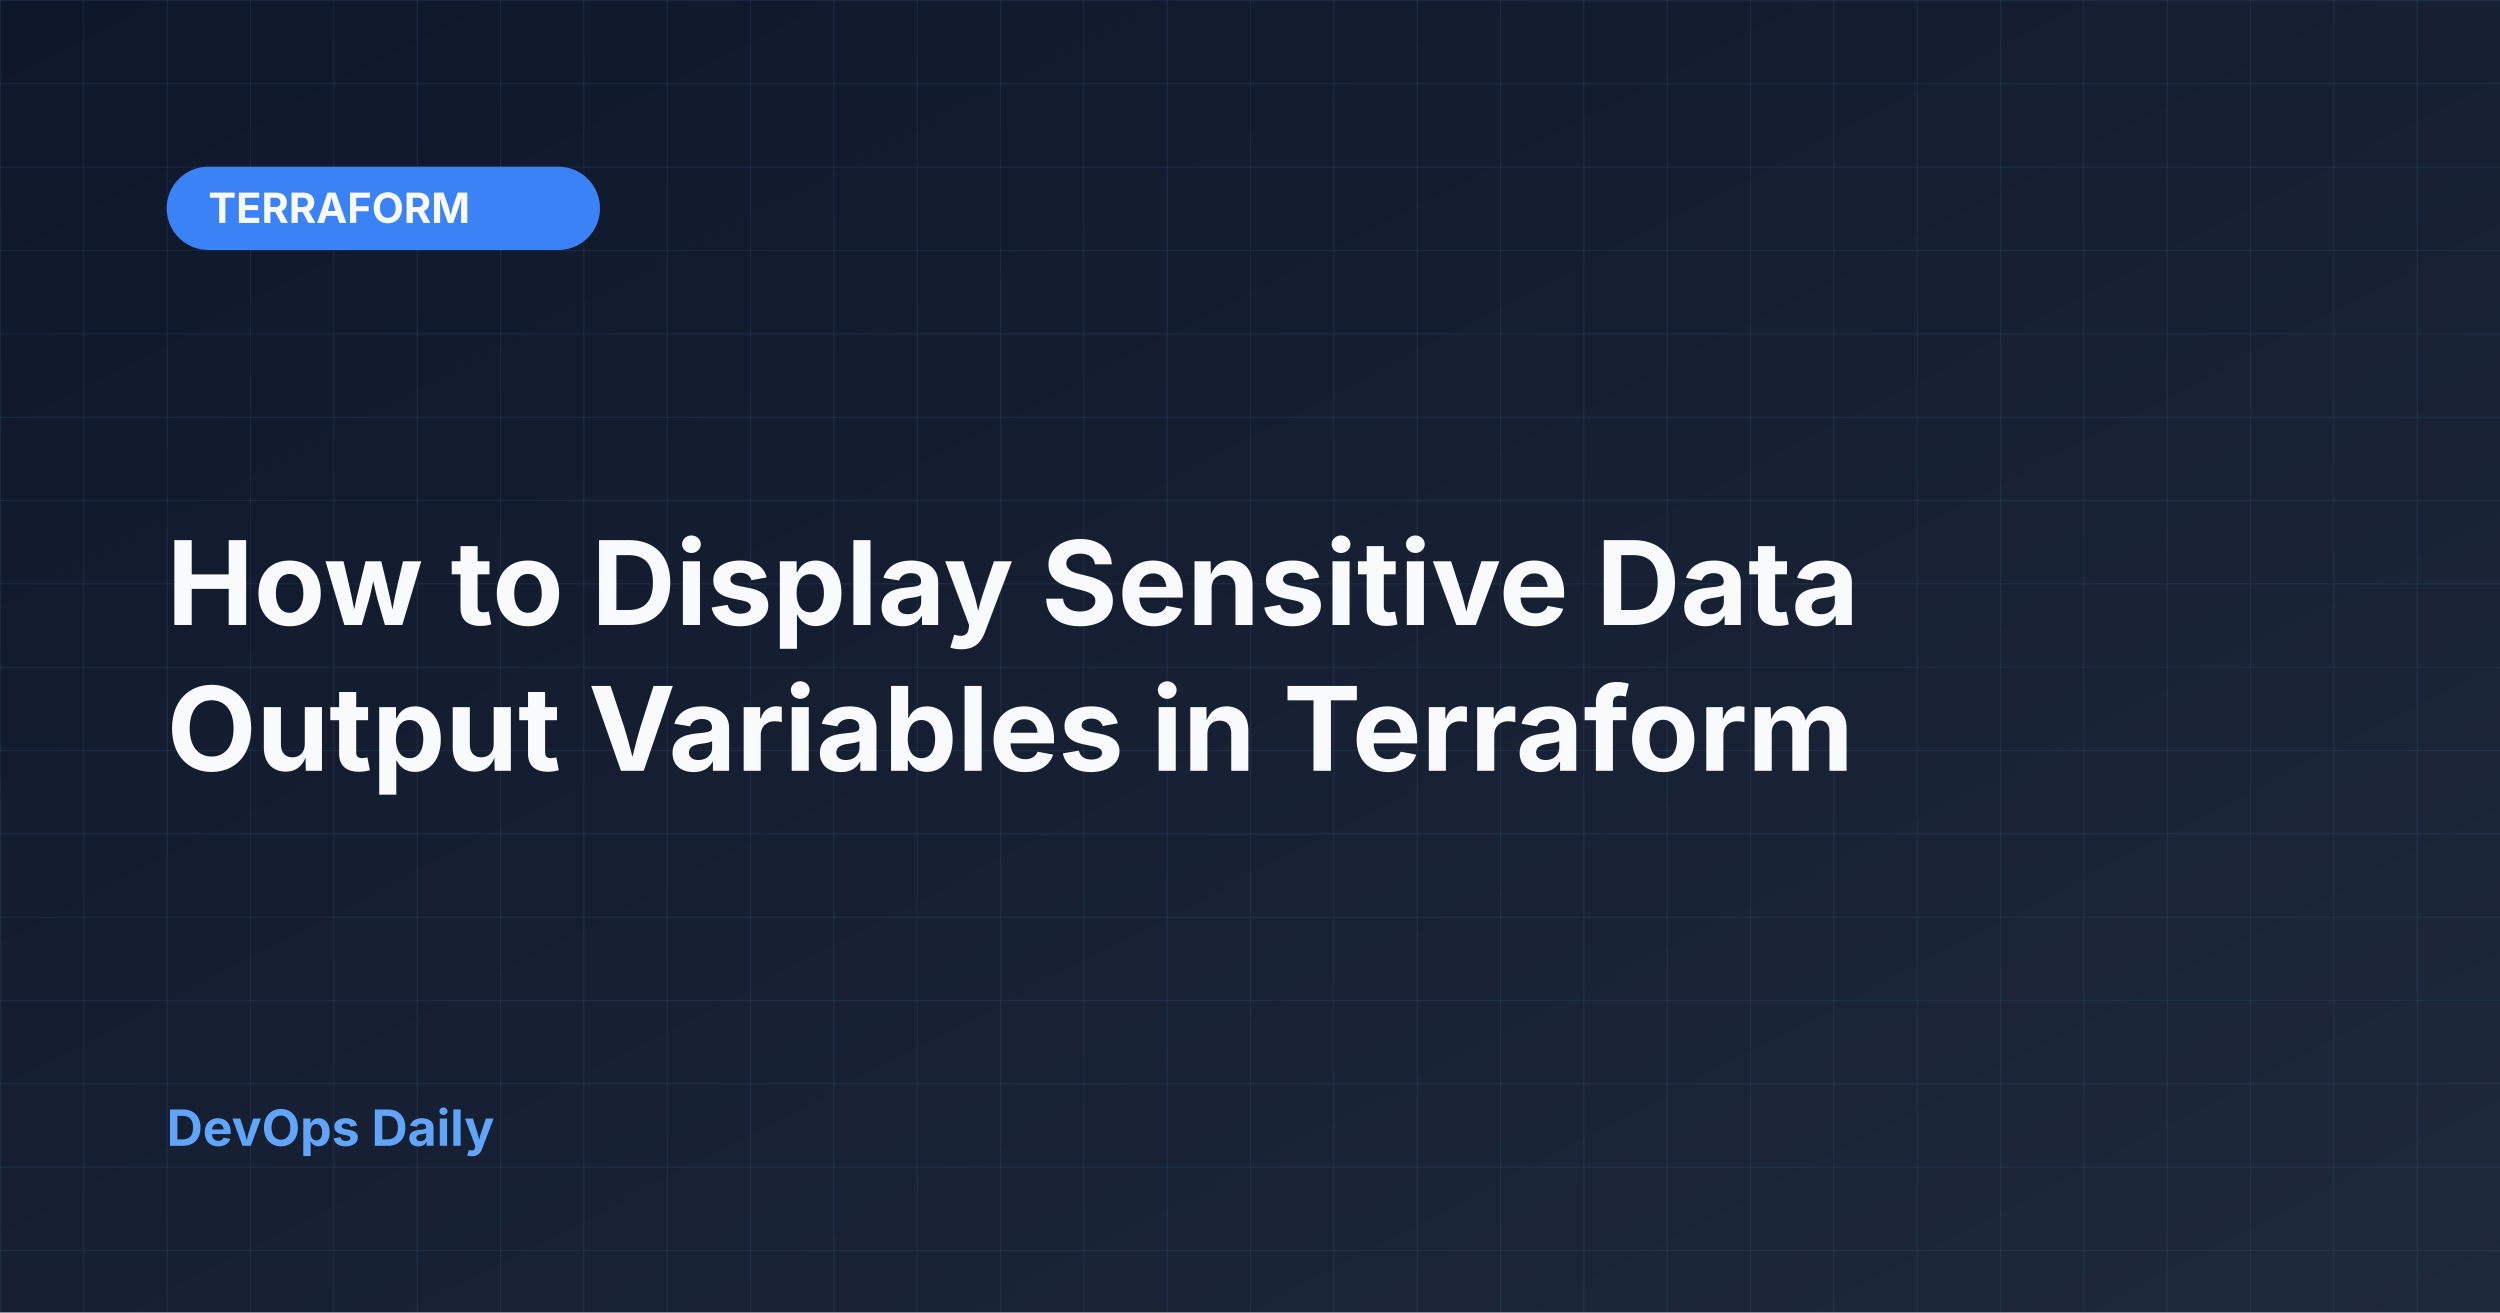
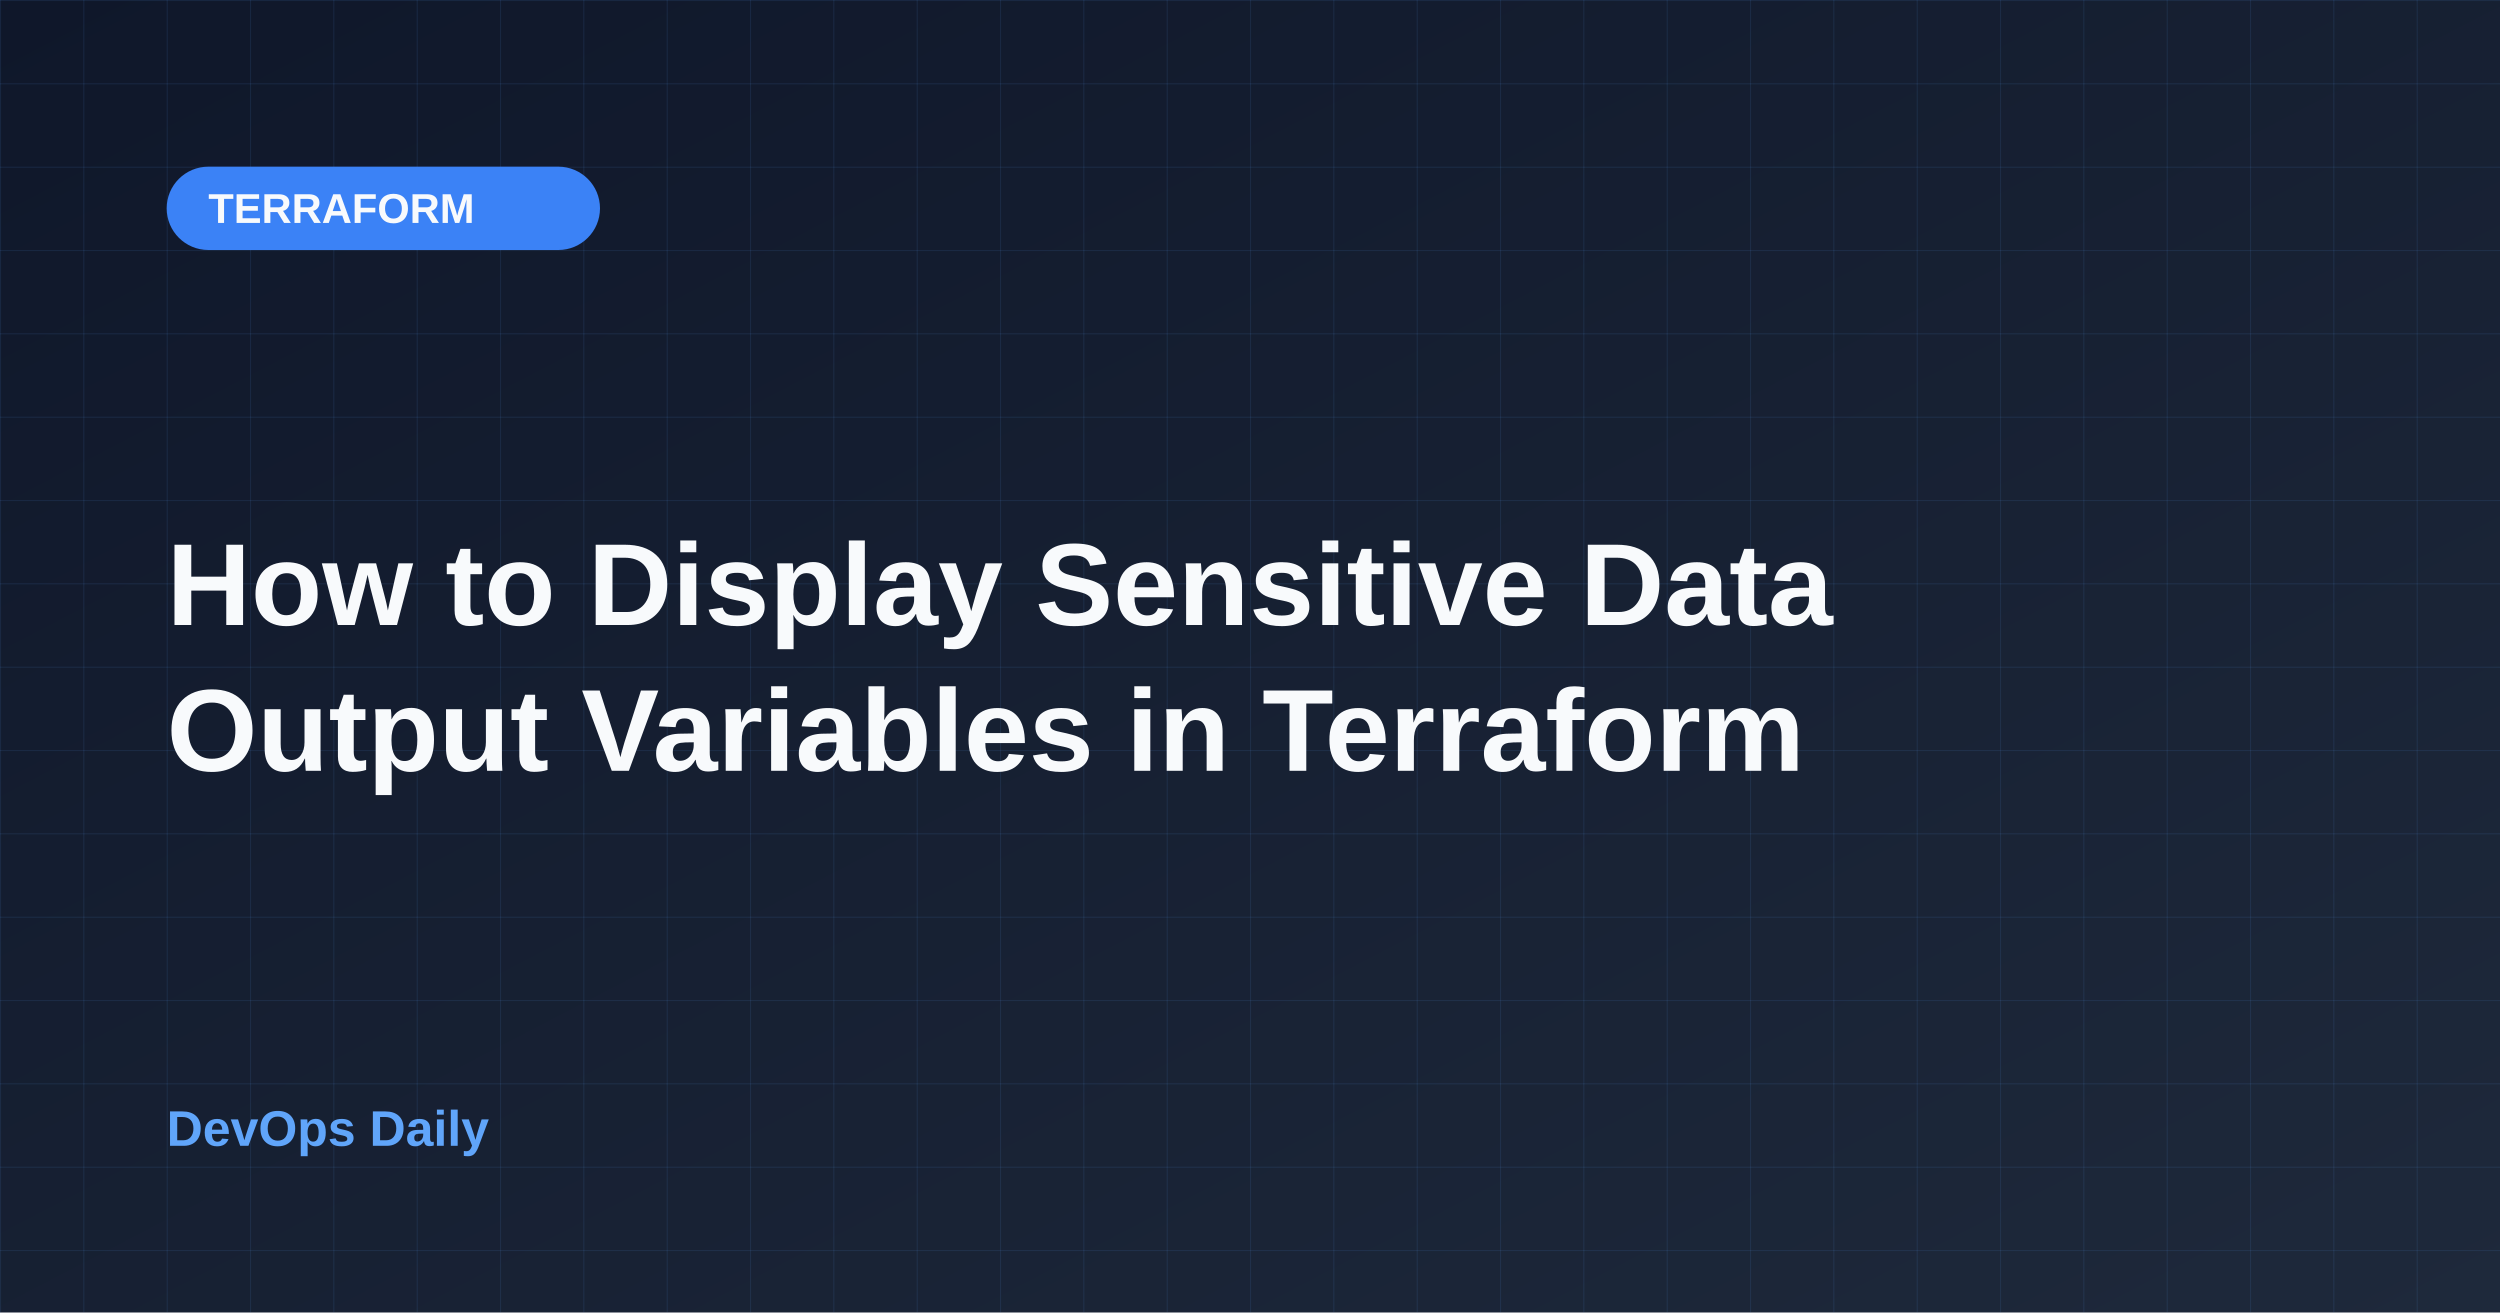
<svg xmlns="http://www.w3.org/2000/svg" width="1200" height="630">
  <defs>
    <linearGradient id="bgGradient" x1="0%" y1="0%" x2="100%" y2="100%">
      <stop offset="0%" style="stop-color:#0f172a;stop-opacity:1" />
      <stop offset="100%" style="stop-color:#1e293b;stop-opacity:1" />
    </linearGradient>
    <pattern id="grid" x="0" y="0" width="40" height="40" patternUnits="userSpaceOnUse">
      <line x1="0" y1="0" x2="0" y2="40" stroke="#60a5fa" stroke-width="1" opacity="0.1" />
      <line x1="0" y1="0" x2="40" y2="0" stroke="#60a5fa" stroke-width="1" opacity="0.1" />
    </pattern>
  </defs>
  <rect width="1200" height="630" fill="url(#bgGradient)" />
  <rect width="1200" height="630" fill="url(#grid)" />
  <rect x="80" y="80" width="208" height="40" rx="20" fill="#3b82f6" />
-   <text x="100" y="107" font-family="system-ui, -apple-system, sans-serif" font-size="20" font-weight="bold" fill="#f8fafc">TERRAFORM</text>
-   <text x="80" y="300" font-family="system-ui, -apple-system, sans-serif" font-size="56" font-weight="bold" fill="#f8fafc">How to Display Sensitive Data</text>
-   <text x="80" y="370" font-family="system-ui, -apple-system, sans-serif" font-size="56" font-weight="bold" fill="#f8fafc">Output Variables in Terraform</text>
-   <text x="80" y="550" font-family="system-ui, -apple-system, sans-serif" font-size="24" font-weight="bold" fill="#60a5fa">DevOps Daily</text>
+   <text x="100" y="107" font-family="Arial, sans-serif" font-size="20" font-weight="bold" fill="#f8fafc">TERRAFORM</text>
+   <text x="80" y="300" font-family="Arial, sans-serif" font-size="56" font-weight="bold" fill="#f8fafc">How to Display Sensitive Data</text>
+   <text x="80" y="370" font-family="Arial, sans-serif" font-size="56" font-weight="bold" fill="#f8fafc">Output Variables in Terraform</text>
+   <text x="80" y="550" font-family="Arial, sans-serif" font-size="24" font-weight="bold" fill="#60a5fa">DevOps Daily</text>
</svg>
